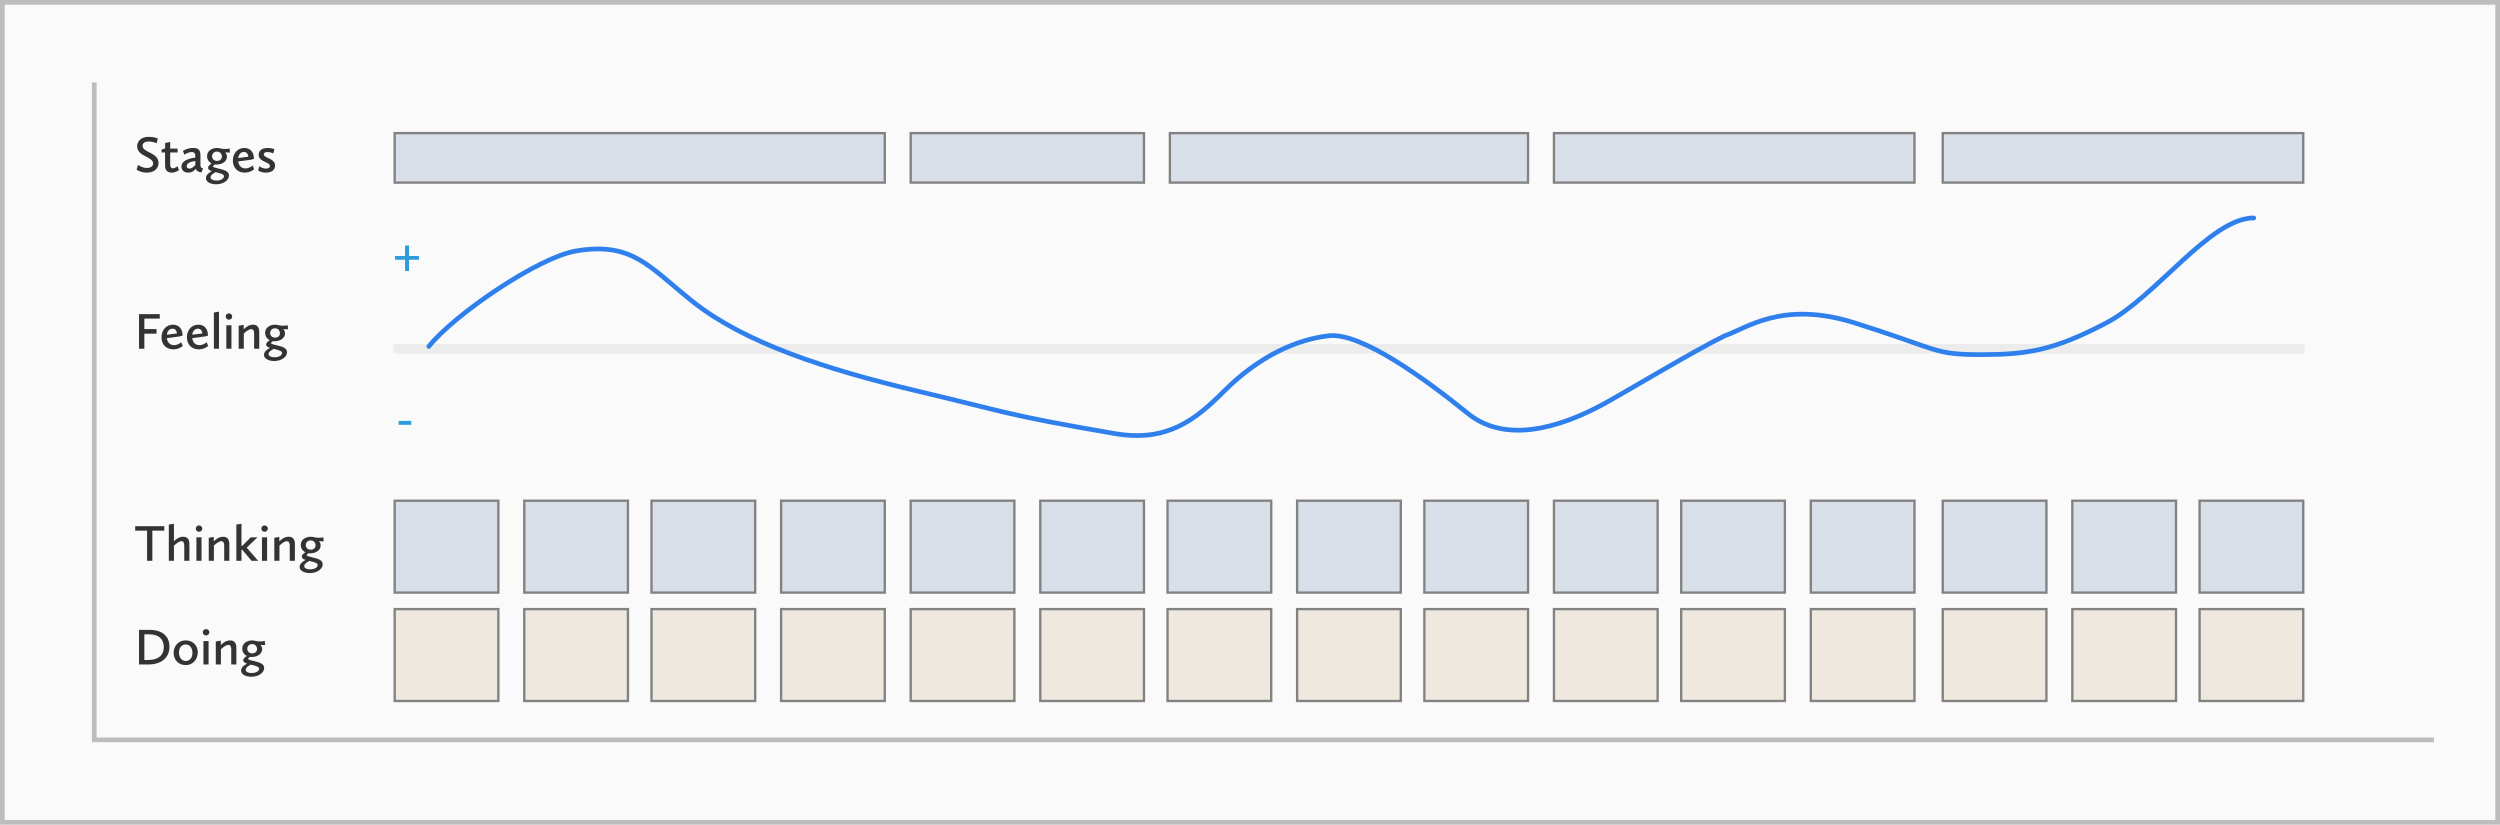
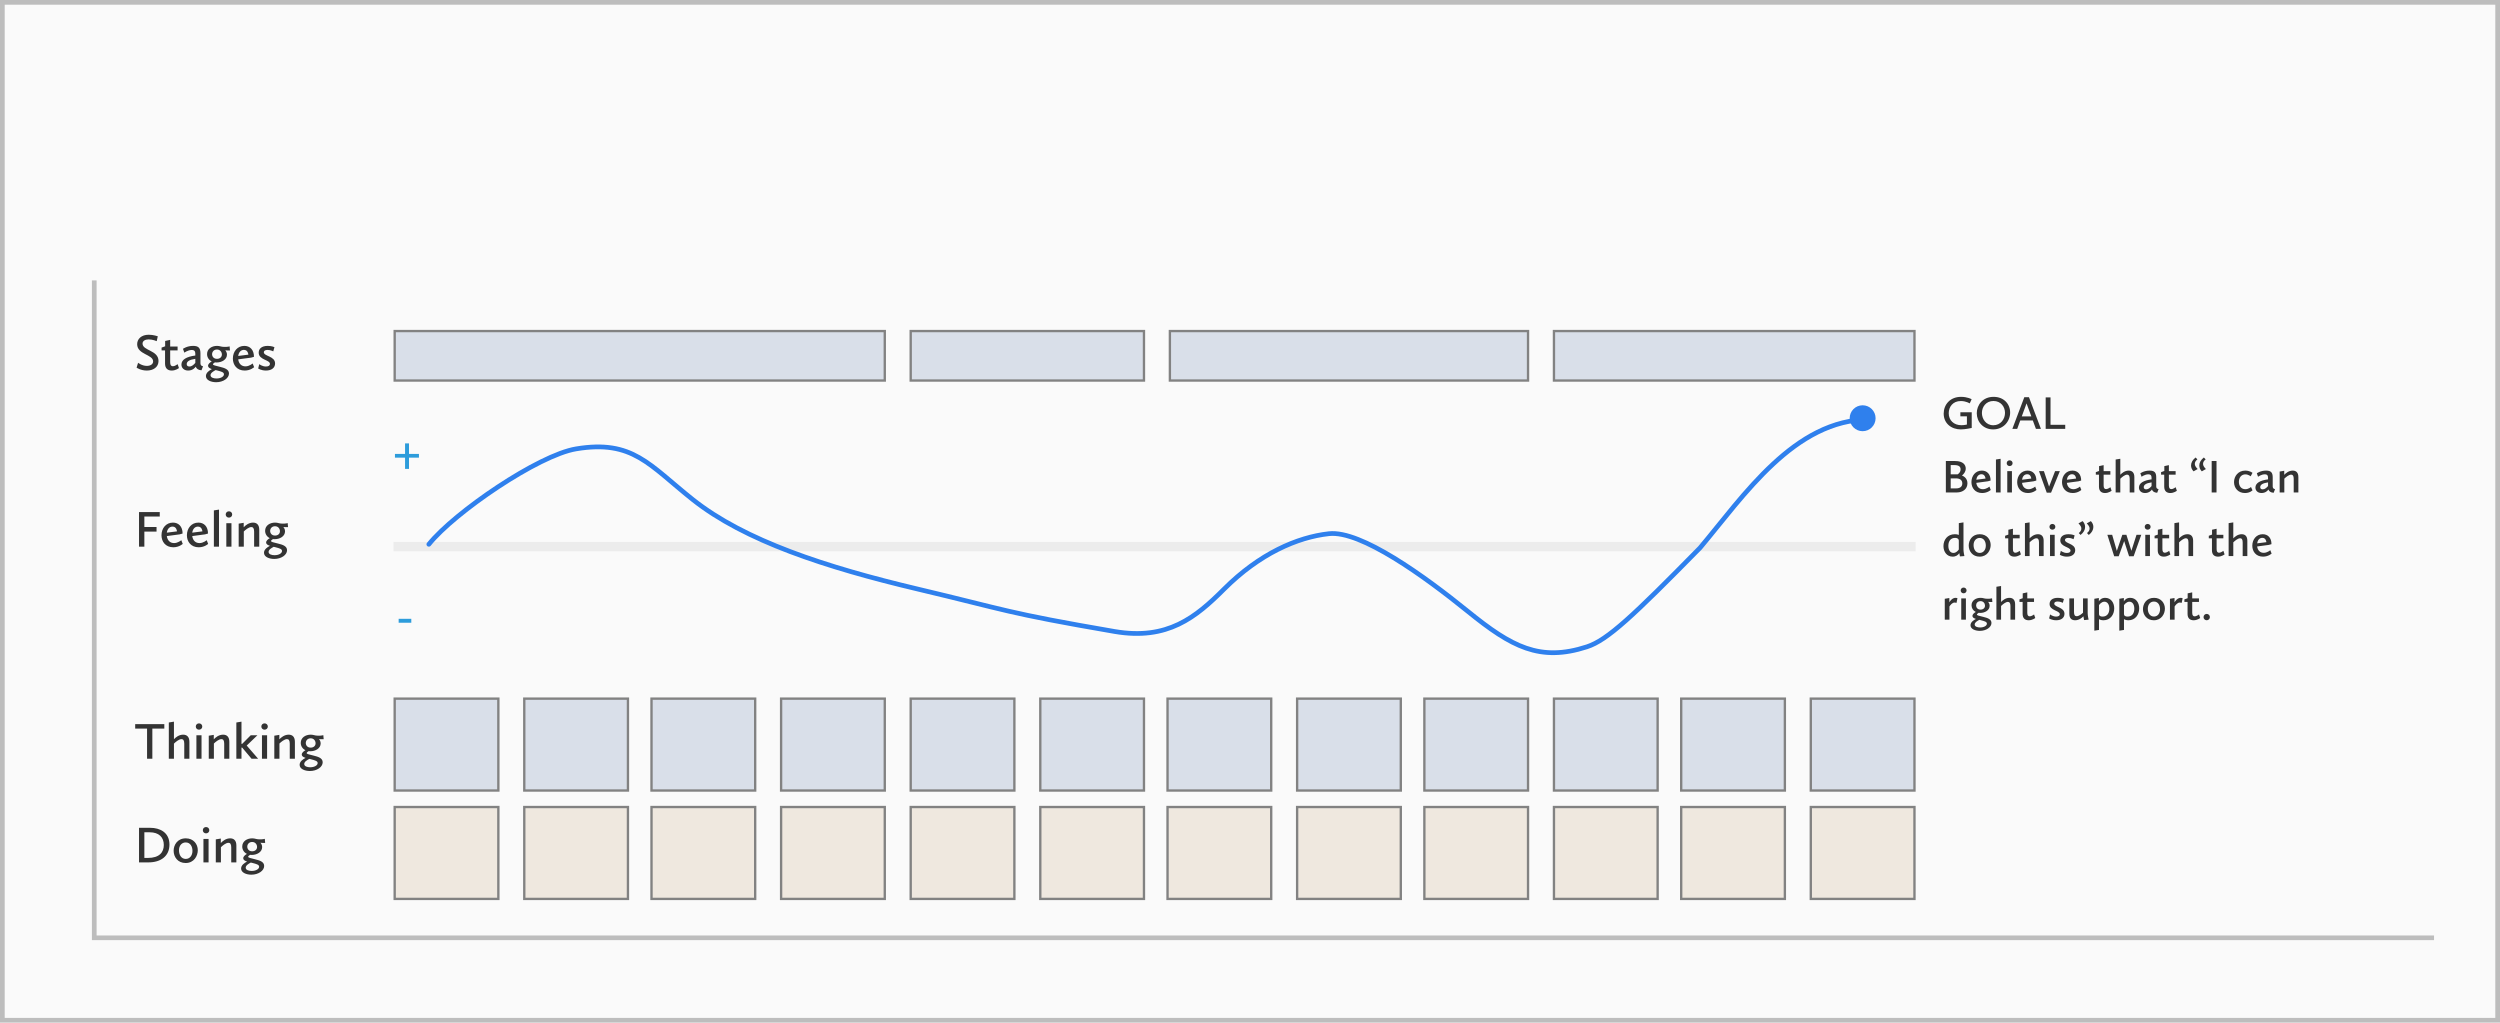
- <svg xmlns="http://www.w3.org/2000/svg" width="1061" height="350" viewBox="0 0 1061 350" fill="none">
-   <rect x="1" y="1" width="1059" height="348" fill="#FAFAFA" stroke="#BDBDBD" stroke-width="2" />
-   <path d="M167 148C483.715 148 661.285 148 978 148" stroke="#ECECEC" stroke-width="4" />
-   <path d="M40 35V314C427.791 314 645.209 314 1033 314" stroke="#BDBDBD" stroke-width="2" />
-   <path d="M62.412 238H64.656V225.218H69.738V223.326H57.374V225.218H62.412V238ZM71.645 238H73.823V231.598C74.484 230.938 75.913 229.684 77.013 229.684C77.761 229.684 78.201 230.212 78.201 231.62V238H80.379V230.828C80.379 228.694 79.302 227.792 77.718 227.792C75.891 227.792 74.484 229.024 73.823 229.728V222.27L71.645 222.622V238ZM84.454 225.68C85.246 225.68 85.841 225.108 85.841 224.338C85.841 223.568 85.246 222.996 84.454 222.996C83.684 222.996 83.091 223.568 83.091 224.338C83.091 225.108 83.684 225.68 84.454 225.68ZM83.355 238H85.532V228.056H83.355V238ZM88.596 238H90.774V231.554C91.456 230.894 92.864 229.684 93.964 229.684C94.712 229.684 95.152 230.212 95.152 231.62V238H97.33V230.828C97.33 228.694 96.252 227.792 94.69 227.792C92.864 227.792 91.434 229.002 90.73 229.772V227.88L88.596 228.232V238ZM100.306 238H102.484V233.292H102.792L106.752 238H109.546L104.706 232.412L109.238 228.056H106.4L102.792 231.686H102.484V222.27L100.306 222.622V238ZM112.277 225.68C113.069 225.68 113.663 225.108 113.663 224.338C113.663 223.568 113.069 222.996 112.277 222.996C111.507 222.996 110.913 223.568 110.913 224.338C110.913 225.108 111.507 225.68 112.277 225.68ZM111.177 238H113.355V228.056H111.177V238ZM116.418 238H118.596V231.554C119.278 230.894 120.686 229.684 121.786 229.684C122.534 229.684 122.974 230.212 122.974 231.62V238H125.152V230.828C125.152 228.694 124.074 227.792 122.512 227.792C120.686 227.792 119.256 229.002 118.552 229.772V227.88L116.418 228.232V238ZM128.062 236.24C128.062 236.922 128.7 237.318 129.69 237.648C128.634 238.198 127.16 239.144 127.16 240.596C127.16 242.334 129.316 243.214 131.516 243.214C134.508 243.214 136.95 241.52 136.95 239.518C136.95 237.692 134.948 237.142 133.188 236.702C131.12 236.196 130.152 235.998 130.152 235.602C130.152 235.36 130.504 235.096 130.966 234.788C131.186 234.832 131.428 234.832 131.692 234.832C133.826 234.832 136.092 233.666 136.092 231.488C136.092 230.608 135.674 230.014 135.366 229.662C135.63 229.706 135.938 229.728 136.18 229.728H137.368L137.214 227.99C137.214 227.99 136.554 228.21 135.894 228.21H134.75C133.65 228.21 133.078 227.792 131.868 227.792C129.646 227.792 127.644 229.046 127.644 231.268C127.644 232.61 128.37 233.776 129.624 234.392C128.81 234.854 128.062 235.514 128.062 236.24ZM131.934 238.22C133.782 238.704 134.816 238.99 134.816 239.848C134.816 240.838 133.408 241.63 131.648 241.63C130.394 241.63 129.118 241.234 129.118 240.244C129.118 239.254 130.328 238.594 131.274 238.066C131.494 238.11 131.714 238.154 131.934 238.22ZM131.846 233.292C130.438 233.292 129.778 232.28 129.778 231.334C129.778 230.3 130.526 229.332 131.846 229.332C133.254 229.332 133.936 230.476 133.936 231.444C133.936 232.566 133.056 233.292 131.846 233.292Z" fill="#333333" />
-   <path d="M59.002 148H61.268V141.62H66.438V139.662H61.268V135.218H67.802V133.326H59.002V148ZM68.536 143.182C68.536 145.844 70.23 148.264 73.552 148.264C76.038 148.264 77.556 146.834 77.556 146.834L76.94 145.25C76.94 145.25 75.554 146.482 73.882 146.482C72.144 146.482 71.044 145.316 70.802 143.512L76.236 142.786L77.49 142.434C77.49 139.42 75.774 137.792 73.398 137.792C70.494 137.792 68.536 140.146 68.536 143.182ZM73.244 139.486C74.982 139.486 75.114 141.51 75.114 141.51L70.802 142.06C71 140.608 71.836 139.486 73.244 139.486ZM79.321 143.182C79.321 145.844 81.015 148.264 84.337 148.264C86.823 148.264 88.341 146.834 88.341 146.834L87.725 145.25C87.725 145.25 86.339 146.482 84.667 146.482C82.929 146.482 81.829 145.316 81.587 143.512L87.021 142.786L88.275 142.434C88.275 139.42 86.559 137.792 84.183 137.792C81.279 137.792 79.321 140.146 79.321 143.182ZM84.029 139.486C85.767 139.486 85.899 141.51 85.899 141.51L81.587 142.06C81.785 140.608 82.621 139.486 84.029 139.486ZM90.767 148H92.945V132.27L90.767 132.622V148ZM97.152 135.68C97.944 135.68 98.538 135.108 98.538 134.338C98.538 133.568 97.944 132.996 97.152 132.996C96.382 132.996 95.788 133.568 95.788 134.338C95.788 135.108 96.382 135.68 97.152 135.68ZM96.052 148H98.23V138.056H96.052V148ZM101.293 148H103.471V141.554C104.153 140.894 105.561 139.684 106.661 139.684C107.409 139.684 107.849 140.212 107.849 141.62V148H110.027V140.828C110.027 138.694 108.949 137.792 107.387 137.792C105.561 137.792 104.131 139.002 103.427 139.772V137.88L101.293 138.232V148ZM112.937 146.24C112.937 146.922 113.575 147.318 114.565 147.648C113.509 148.198 112.035 149.144 112.035 150.596C112.035 152.334 114.191 153.214 116.391 153.214C119.383 153.214 121.825 151.52 121.825 149.518C121.825 147.692 119.823 147.142 118.063 146.702C115.995 146.196 115.027 145.998 115.027 145.602C115.027 145.36 115.379 145.096 115.841 144.788C116.061 144.832 116.303 144.832 116.567 144.832C118.701 144.832 120.967 143.666 120.967 141.488C120.967 140.608 120.549 140.014 120.241 139.662C120.505 139.706 120.813 139.728 121.055 139.728H122.243L122.089 137.99C122.089 137.99 121.429 138.21 120.769 138.21H119.625C118.525 138.21 117.953 137.792 116.743 137.792C114.521 137.792 112.519 139.046 112.519 141.268C112.519 142.61 113.245 143.776 114.499 144.392C113.685 144.854 112.937 145.514 112.937 146.24ZM116.809 148.22C118.657 148.704 119.691 148.99 119.691 149.848C119.691 150.838 118.283 151.63 116.523 151.63C115.269 151.63 113.993 151.234 113.993 150.244C113.993 149.254 115.203 148.594 116.149 148.066C116.369 148.11 116.589 148.154 116.809 148.22ZM116.721 143.292C115.313 143.292 114.653 142.28 114.653 141.334C114.653 140.3 115.401 139.332 116.721 139.332C118.129 139.332 118.811 140.476 118.811 141.444C118.811 142.566 117.931 143.292 116.721 143.292Z" fill="#333333" />
-   <path d="M167.616 110.226H171.906V115H173.578V110.226H177.802V108.642H173.578V104.176H171.906V108.642H167.616V110.226Z" fill="#2D9CDB" />
-   <path d="M169.188 180.292H174.556V178.62H169.188V180.292Z" fill="#2D9CDB" />
-   <path d="M182 147C193 133.333 228.478 109.169 244.5 106.499C268.5 102.5 275.5 113.284 294 127.999C316 145.499 350.482 156.755 389.5 165.998C427.5 175 426.5 175.999 473 183.998C495.5 187.869 507.5 177.997 519.5 165.998C534.5 150.999 550.5 143.998 564 142.498C577.5 140.998 604.5 160.5 623 175.499C641.5 190.498 668.5 178.002 680.5 171.5C688.589 167.117 720.5 148 732 142.498C741 139.5 756.308 127.329 787 136.999C823.5 148.5 820.5 150.5 840.5 150.5C860.5 150.5 871.572 148.746 894 136.999C915 126 938 92.501 956.5 92.5" stroke="#2F80ED" stroke-width="2" stroke-linecap="round" />
-   <path d="M57.968 72.032C57.968 72.032 59.728 73.264 62.324 73.264C65.03 73.264 67.274 71.834 67.274 69.216C67.274 64.574 60.498 64.882 60.498 61.824C60.498 60.658 61.642 60.042 63.094 60.042C64.832 60.042 66.504 60.79 66.504 60.79L66.966 58.722C66.966 58.722 65.096 58.062 63.116 58.062C59.992 58.062 58.21 59.866 58.21 62.066C58.21 66.51 64.986 66.378 64.986 69.392C64.986 70.624 63.754 71.284 62.346 71.284C60.234 71.284 58.606 69.964 58.606 69.964L57.968 72.032ZM70.046 70.294C70.046 72.34 71.168 73.264 72.885 73.264C74.644 73.264 75.942 72.208 75.942 72.208L75.392 70.558C75.129 70.712 74.204 71.438 73.368 71.438C72.642 71.438 72.225 70.954 72.225 69.744V64.706H75.371V63.056H72.225V60.24L70.091 60.702V62.968L68.573 63.518V64.706H70.046V70.294ZM76.997 70.712C76.997 72.186 78.119 73.264 79.857 73.264C81.793 73.264 82.805 72.032 83.069 71.614C83.355 72.406 83.993 73.044 85.511 73.154L86.171 71.438C86.171 71.438 85.071 71.416 85.071 70.184V65.982C85.071 63.76 84.323 62.792 81.969 62.792C79.351 62.792 77.657 64.046 77.657 64.046L78.229 65.674C78.229 65.674 79.747 64.53 81.375 64.53C82.981 64.53 82.893 65.63 82.893 66.884C79.175 67.368 76.997 68.622 76.997 70.712ZM80.407 71.548C79.769 71.548 79.241 71.262 79.241 70.558C79.241 69.392 80.363 68.666 82.893 68.292V70.008C82.233 70.778 81.419 71.548 80.407 71.548ZM88.294 71.24C88.294 71.922 88.932 72.318 89.922 72.648C88.866 73.198 87.392 74.144 87.392 75.596C87.392 77.334 89.548 78.214 91.748 78.214C94.74 78.214 97.182 76.52 97.182 74.518C97.182 72.692 95.18 72.142 93.42 71.702C91.352 71.196 90.384 70.998 90.384 70.602C90.384 70.36 90.736 70.096 91.198 69.788C91.418 69.832 91.66 69.832 91.924 69.832C94.058 69.832 96.324 68.666 96.324 66.488C96.324 65.608 95.906 65.014 95.598 64.662C95.862 64.706 96.17 64.728 96.412 64.728H97.6L97.446 62.99C97.446 62.99 96.786 63.21 96.126 63.21H94.982C93.882 63.21 93.31 62.792 92.1 62.792C89.878 62.792 87.876 64.046 87.876 66.268C87.876 67.61 88.602 68.776 89.856 69.392C89.042 69.854 88.294 70.514 88.294 71.24ZM92.166 73.22C94.014 73.704 95.048 73.99 95.048 74.848C95.048 75.838 93.64 76.63 91.88 76.63C90.626 76.63 89.35 76.234 89.35 75.244C89.35 74.254 90.56 73.594 91.506 73.066C91.726 73.11 91.946 73.154 92.166 73.22ZM92.078 68.292C90.67 68.292 90.01 67.28 90.01 66.334C90.01 65.3 90.758 64.332 92.078 64.332C93.486 64.332 94.168 65.476 94.168 66.444C94.168 67.566 93.288 68.292 92.078 68.292ZM98.829 68.182C98.829 70.844 100.523 73.264 103.845 73.264C106.331 73.264 107.849 71.834 107.849 71.834L107.233 70.25C107.233 70.25 105.847 71.482 104.175 71.482C102.437 71.482 101.337 70.316 101.095 68.512L106.529 67.786L107.783 67.434C107.783 64.42 106.067 62.792 103.691 62.792C100.787 62.792 98.829 65.146 98.829 68.182ZM103.537 64.486C105.275 64.486 105.407 66.51 105.407 66.51L101.095 67.06C101.293 65.608 102.129 64.486 103.537 64.486ZM109.57 72.384C109.57 72.384 110.802 73.264 112.87 73.264C115.312 73.264 116.742 72.054 116.742 70.25C116.742 67.082 111.968 67.236 111.968 65.498C111.968 64.926 112.452 64.508 113.552 64.508C114.828 64.508 115.972 65.124 115.972 65.124L116.478 63.342C116.478 63.342 115.378 62.792 113.64 62.792C110.89 62.792 109.79 64.134 109.79 65.674C109.79 68.798 114.564 68.666 114.564 70.448C114.564 71.086 114.014 71.548 112.848 71.548C111.242 71.548 110.032 70.536 110.032 70.536L109.57 72.384Z" fill="#333333" />
-   <path d="M59.002 282H62.962C68.242 282 71.916 279.36 71.916 274.432C71.916 269.218 67.78 267.326 63.798 267.326H59.002V282ZM61.268 280.108V269.218H63.49C67.472 269.218 69.518 271.352 69.518 274.608C69.518 277.666 67.692 280.108 62.742 280.108H61.268ZM73.692 277.072C73.692 279.712 75.474 282.264 78.774 282.264C82.36 282.264 83.944 279.25 83.944 276.83C83.944 274.278 82.162 271.792 78.862 271.792C75.298 271.792 73.692 274.586 73.692 277.072ZM75.958 276.874C75.958 274.894 77.124 273.53 78.818 273.53C80.842 273.53 81.678 275.356 81.678 277.116C81.678 279.118 80.512 280.526 78.84 280.526C76.86 280.526 75.958 278.722 75.958 276.874ZM87.441 269.68C88.233 269.68 88.827 269.108 88.827 268.338C88.827 267.568 88.233 266.996 87.441 266.996C86.671 266.996 86.077 267.568 86.077 268.338C86.077 269.108 86.671 269.68 87.441 269.68ZM86.341 282H88.519V272.056H86.341V282ZM91.582 282H93.76V275.554C94.442 274.894 95.85 273.684 96.95 273.684C97.698 273.684 98.138 274.212 98.138 275.62V282H100.316V274.828C100.316 272.694 99.238 271.792 97.676 271.792C95.85 271.792 94.42 273.002 93.716 273.772V271.88L91.582 272.232V282ZM103.226 280.24C103.226 280.922 103.864 281.318 104.854 281.648C103.798 282.198 102.324 283.144 102.324 284.596C102.324 286.334 104.48 287.214 106.68 287.214C109.672 287.214 112.114 285.52 112.114 283.518C112.114 281.692 110.112 281.142 108.352 280.702C106.284 280.196 105.316 279.998 105.316 279.602C105.316 279.36 105.668 279.096 106.13 278.788C106.35 278.832 106.592 278.832 106.856 278.832C108.99 278.832 111.256 277.666 111.256 275.488C111.256 274.608 110.838 274.014 110.53 273.662C110.794 273.706 111.102 273.728 111.344 273.728H112.532L112.378 271.99C112.378 271.99 111.718 272.21 111.058 272.21H109.914C108.814 272.21 108.242 271.792 107.032 271.792C104.81 271.792 102.808 273.046 102.808 275.268C102.808 276.61 103.534 277.776 104.788 278.392C103.974 278.854 103.226 279.514 103.226 280.24ZM107.098 282.22C108.946 282.704 109.98 282.99 109.98 283.848C109.98 284.838 108.572 285.63 106.812 285.63C105.558 285.63 104.282 285.234 104.282 284.244C104.282 283.254 105.492 282.594 106.438 282.066C106.658 282.11 106.878 282.154 107.098 282.22ZM107.01 277.292C105.602 277.292 104.942 276.28 104.942 275.334C104.942 274.3 105.69 273.332 107.01 273.332C108.418 273.332 109.1 274.476 109.1 275.444C109.1 276.566 108.22 277.292 107.01 277.292Z" fill="#333333" />
-   <rect x="167.5" y="258.5" width="44" height="39" fill="#EFE8DF" stroke="#828282" />
-   <rect x="604.5" y="258.5" width="44" height="39" fill="#EFE8DF" stroke="#828282" />
-   <rect x="386.5" y="258.5" width="44" height="39" fill="#EFE8DF" stroke="#828282" />
-   <rect x="824.5" y="258.5" width="44" height="39" fill="#EFE8DF" stroke="#828282" />
-   <rect x="222.5" y="258.5" width="44" height="39" fill="#EFE8DF" stroke="#828282" />
-   <rect x="659.5" y="258.5" width="44" height="39" fill="#EFE8DF" stroke="#828282" />
-   <rect x="441.5" y="258.5" width="44" height="39" fill="#EFE8DF" stroke="#828282" />
-   <rect x="879.5" y="258.5" width="44" height="39" fill="#EFE8DF" stroke="#828282" />
-   <rect x="331.5" y="258.5" width="44" height="39" fill="#EFE8DF" stroke="#828282" />
-   <rect x="768.5" y="258.5" width="44" height="39" fill="#EFE8DF" stroke="#828282" />
-   <rect x="550.5" y="258.5" width="44" height="39" fill="#EFE8DF" stroke="#828282" />
-   <rect x="276.5" y="258.5" width="44" height="39" fill="#EFE8DF" stroke="#828282" />
-   <rect x="713.5" y="258.5" width="44" height="39" fill="#EFE8DF" stroke="#828282" />
-   <rect x="495.5" y="258.5" width="44" height="39" fill="#EFE8DF" stroke="#828282" />
-   <rect x="933.5" y="258.5" width="44" height="39" fill="#EFE8DF" stroke="#828282" />
-   <rect x="167.5" y="212.5" width="44" height="39" fill="#D9DFE9" stroke="#828282" />
-   <rect x="604.5" y="212.5" width="44" height="39" fill="#D9DFE9" stroke="#828282" />
-   <rect x="386.5" y="212.5" width="44" height="39" fill="#D9DFE9" stroke="#828282" />
-   <rect x="824.5" y="212.5" width="44" height="39" fill="#D9DFE9" stroke="#828282" />
-   <rect x="222.5" y="212.5" width="44" height="39" fill="#D9DFE9" stroke="#828282" />
-   <rect x="659.5" y="212.5" width="44" height="39" fill="#D9DFE9" stroke="#828282" />
-   <rect x="441.5" y="212.5" width="44" height="39" fill="#D9DFE9" stroke="#828282" />
-   <rect x="879.5" y="212.5" width="44" height="39" fill="#D9DFE9" stroke="#828282" />
-   <rect x="331.5" y="212.5" width="44" height="39" fill="#D9DFE9" stroke="#828282" />
-   <rect x="768.5" y="212.5" width="44" height="39" fill="#D9DFE9" stroke="#828282" />
-   <rect x="550.5" y="212.5" width="44" height="39" fill="#D9DFE9" stroke="#828282" />
-   <rect x="276.5" y="212.5" width="44" height="39" fill="#D9DFE9" stroke="#828282" />
-   <rect x="713.5" y="212.5" width="44" height="39" fill="#D9DFE9" stroke="#828282" />
-   <rect x="495.5" y="212.5" width="44" height="39" fill="#D9DFE9" stroke="#828282" />
-   <rect x="933.5" y="212.5" width="44" height="39" fill="#D9DFE9" stroke="#828282" />
-   <rect x="167.5" y="56.5" width="208" height="21" fill="#D9DFE9" stroke="#828282" />
-   <rect x="386.5" y="56.5" width="99" height="21" fill="#D9DFE9" stroke="#828282" />
-   <rect x="496.5" y="56.5" width="152" height="21" fill="#D9DFE9" stroke="#828282" />
-   <rect x="659.5" y="56.5" width="153" height="21" fill="#D9DFE9" stroke="#828282" />
-   <rect x="824.5" y="56.5" width="153" height="21" fill="#D9DFE9" stroke="#828282" />
+ <svg xmlns="http://www.w3.org/2000/svg" width="1061" height="434" viewBox="0 0 1061 434" fill="none">
+   <rect x="1" y="1" width="1059" height="432" fill="#FAFAFA" stroke="#BDBDBD" stroke-width="2" />
+   <path d="M167 232C419.279 232 560.721 232 813 232" stroke="#ECECEC" stroke-width="4" />
+   <path d="M40 119V398C427.791 398 645.209 398 1033 398" stroke="#BDBDBD" stroke-width="2" />
+   <path d="M62.412 322H64.656V309.218H69.738V307.326H57.374V309.218H62.412V322ZM71.645 322H73.823V315.598C74.484 314.938 75.913 313.684 77.013 313.684C77.761 313.684 78.201 314.212 78.201 315.62V322H80.379V314.828C80.379 312.694 79.302 311.792 77.718 311.792C75.891 311.792 74.484 313.024 73.823 313.728V306.27L71.645 306.622V322ZM84.454 309.68C85.246 309.68 85.841 309.108 85.841 308.338C85.841 307.568 85.246 306.996 84.454 306.996C83.684 306.996 83.091 307.568 83.091 308.338C83.091 309.108 83.684 309.68 84.454 309.68ZM83.355 322H85.532V312.056H83.355V322ZM88.596 322H90.774V315.554C91.456 314.894 92.864 313.684 93.964 313.684C94.712 313.684 95.152 314.212 95.152 315.62V322H97.33V314.828C97.33 312.694 96.252 311.792 94.69 311.792C92.864 311.792 91.434 313.002 90.73 313.772V311.88L88.596 312.232V322ZM100.306 322H102.484V317.292H102.792L106.752 322H109.546L104.706 316.412L109.238 312.056H106.4L102.792 315.686H102.484V306.27L100.306 306.622V322ZM112.277 309.68C113.069 309.68 113.663 309.108 113.663 308.338C113.663 307.568 113.069 306.996 112.277 306.996C111.507 306.996 110.913 307.568 110.913 308.338C110.913 309.108 111.507 309.68 112.277 309.68ZM111.177 322H113.355V312.056H111.177V322ZM116.418 322H118.596V315.554C119.278 314.894 120.686 313.684 121.786 313.684C122.534 313.684 122.974 314.212 122.974 315.62V322H125.152V314.828C125.152 312.694 124.074 311.792 122.512 311.792C120.686 311.792 119.256 313.002 118.552 313.772V311.88L116.418 312.232V322ZM128.062 320.24C128.062 320.922 128.7 321.318 129.69 321.648C128.634 322.198 127.16 323.144 127.16 324.596C127.16 326.334 129.316 327.214 131.516 327.214C134.508 327.214 136.95 325.52 136.95 323.518C136.95 321.692 134.948 321.142 133.188 320.702C131.12 320.196 130.152 319.998 130.152 319.602C130.152 319.36 130.504 319.096 130.966 318.788C131.186 318.832 131.428 318.832 131.692 318.832C133.826 318.832 136.092 317.666 136.092 315.488C136.092 314.608 135.674 314.014 135.366 313.662C135.63 313.706 135.938 313.728 136.18 313.728H137.368L137.214 311.99C137.214 311.99 136.554 312.21 135.894 312.21H134.75C133.65 312.21 133.078 311.792 131.868 311.792C129.646 311.792 127.644 313.046 127.644 315.268C127.644 316.61 128.37 317.776 129.624 318.392C128.81 318.854 128.062 319.514 128.062 320.24ZM131.934 322.22C133.782 322.704 134.816 322.99 134.816 323.848C134.816 324.838 133.408 325.63 131.648 325.63C130.394 325.63 129.118 325.234 129.118 324.244C129.118 323.254 130.328 322.594 131.274 322.066C131.494 322.11 131.714 322.154 131.934 322.22ZM131.846 317.292C130.438 317.292 129.778 316.28 129.778 315.334C129.778 314.3 130.526 313.332 131.846 313.332C133.254 313.332 133.936 314.476 133.936 315.444C133.936 316.566 133.056 317.292 131.846 317.292Z" fill="#333333" />
+   <path d="M59.002 232H61.268V225.62H66.438V223.662H61.268V219.218H67.802V217.326H59.002V232ZM68.536 227.182C68.536 229.844 70.23 232.264 73.552 232.264C76.038 232.264 77.556 230.834 77.556 230.834L76.94 229.25C76.94 229.25 75.554 230.482 73.882 230.482C72.144 230.482 71.044 229.316 70.802 227.512L76.236 226.786L77.49 226.434C77.49 223.42 75.774 221.792 73.398 221.792C70.494 221.792 68.536 224.146 68.536 227.182ZM73.244 223.486C74.982 223.486 75.114 225.51 75.114 225.51L70.802 226.06C71 224.608 71.836 223.486 73.244 223.486ZM79.321 227.182C79.321 229.844 81.015 232.264 84.337 232.264C86.823 232.264 88.341 230.834 88.341 230.834L87.725 229.25C87.725 229.25 86.339 230.482 84.667 230.482C82.929 230.482 81.829 229.316 81.587 227.512L87.021 226.786L88.275 226.434C88.275 223.42 86.559 221.792 84.183 221.792C81.279 221.792 79.321 224.146 79.321 227.182ZM84.029 223.486C85.767 223.486 85.899 225.51 85.899 225.51L81.587 226.06C81.785 224.608 82.621 223.486 84.029 223.486ZM90.767 232H92.945V216.27L90.767 216.622V232ZM97.152 219.68C97.944 219.68 98.538 219.108 98.538 218.338C98.538 217.568 97.944 216.996 97.152 216.996C96.382 216.996 95.788 217.568 95.788 218.338C95.788 219.108 96.382 219.68 97.152 219.68ZM96.052 232H98.23V222.056H96.052V232ZM101.293 232H103.471V225.554C104.153 224.894 105.561 223.684 106.661 223.684C107.409 223.684 107.849 224.212 107.849 225.62V232H110.027V224.828C110.027 222.694 108.949 221.792 107.387 221.792C105.561 221.792 104.131 223.002 103.427 223.772V221.88L101.293 222.232V232ZM112.937 230.24C112.937 230.922 113.575 231.318 114.565 231.648C113.509 232.198 112.035 233.144 112.035 234.596C112.035 236.334 114.191 237.214 116.391 237.214C119.383 237.214 121.825 235.52 121.825 233.518C121.825 231.692 119.823 231.142 118.063 230.702C115.995 230.196 115.027 229.998 115.027 229.602C115.027 229.36 115.379 229.096 115.841 228.788C116.061 228.832 116.303 228.832 116.567 228.832C118.701 228.832 120.967 227.666 120.967 225.488C120.967 224.608 120.549 224.014 120.241 223.662C120.505 223.706 120.813 223.728 121.055 223.728H122.243L122.089 221.99C122.089 221.99 121.429 222.21 120.769 222.21H119.625C118.525 222.21 117.953 221.792 116.743 221.792C114.521 221.792 112.519 223.046 112.519 225.268C112.519 226.61 113.245 227.776 114.499 228.392C113.685 228.854 112.937 229.514 112.937 230.24ZM116.809 232.22C118.657 232.704 119.691 232.99 119.691 233.848C119.691 234.838 118.283 235.63 116.523 235.63C115.269 235.63 113.993 235.234 113.993 234.244C113.993 233.254 115.203 232.594 116.149 232.066C116.369 232.11 116.589 232.154 116.809 232.22ZM116.721 227.292C115.313 227.292 114.653 226.28 114.653 225.334C114.653 224.3 115.401 223.332 116.721 223.332C118.129 223.332 118.811 224.476 118.811 225.444C118.811 226.566 117.931 227.292 116.721 227.292Z" fill="#333333" />
+   <path d="M167.616 194.226H171.906V199H173.578V194.226H177.802V192.642H173.578V188.176H171.906V192.642H167.616V194.226Z" fill="#2D9CDB" />
+   <path d="M169.188 264.292H174.556V262.62H169.188V264.292Z" fill="#2D9CDB" />
+   <path d="M182 231.001C193 217.335 228.478 193.171 244.5 190.501C268.5 186.501 275.5 197.285 294 212.001C316 229.5 350.482 240.757 389.5 250C427.5 259.001 426.5 260.001 473 268C495.5 271.87 507.5 261.999 519.5 250C534.5 235.001 550.5 228 564 226.5C577.5 225 604.5 244.502 623 259.501C641.5 274.5 653.5 281 673.5 274.5C682.25 271.656 693 261.502 721.5 232.5C740 210.5 761.5 177.999 793.5 178" stroke="#2F80ED" stroke-width="2" stroke-linecap="round" />
+   <circle cx="790.5" cy="177.5" r="5.5" fill="#2F80ED" />
+   <path d="M57.968 156.032C57.968 156.032 59.728 157.264 62.324 157.264C65.03 157.264 67.274 155.834 67.274 153.216C67.274 148.574 60.498 148.882 60.498 145.824C60.498 144.658 61.642 144.042 63.094 144.042C64.832 144.042 66.504 144.79 66.504 144.79L66.966 142.722C66.966 142.722 65.096 142.062 63.116 142.062C59.992 142.062 58.21 143.866 58.21 146.066C58.21 150.51 64.986 150.378 64.986 153.392C64.986 154.624 63.754 155.284 62.346 155.284C60.234 155.284 58.606 153.964 58.606 153.964L57.968 156.032ZM70.046 154.294C70.046 156.34 71.168 157.264 72.885 157.264C74.644 157.264 75.942 156.208 75.942 156.208L75.392 154.558C75.129 154.712 74.204 155.438 73.368 155.438C72.642 155.438 72.225 154.954 72.225 153.744V148.706H75.371V147.056H72.225V144.24L70.091 144.702V146.968L68.573 147.518V148.706H70.046V154.294ZM76.997 154.712C76.997 156.186 78.119 157.264 79.857 157.264C81.793 157.264 82.805 156.032 83.069 155.614C83.355 156.406 83.993 157.044 85.511 157.154L86.171 155.438C86.171 155.438 85.071 155.416 85.071 154.184V149.982C85.071 147.76 84.323 146.792 81.969 146.792C79.351 146.792 77.657 148.046 77.657 148.046L78.229 149.674C78.229 149.674 79.747 148.53 81.375 148.53C82.981 148.53 82.893 149.63 82.893 150.884C79.175 151.368 76.997 152.622 76.997 154.712ZM80.407 155.548C79.769 155.548 79.241 155.262 79.241 154.558C79.241 153.392 80.363 152.666 82.893 152.292V154.008C82.233 154.778 81.419 155.548 80.407 155.548ZM88.294 155.24C88.294 155.922 88.932 156.318 89.922 156.648C88.866 157.198 87.392 158.144 87.392 159.596C87.392 161.334 89.548 162.214 91.748 162.214C94.74 162.214 97.182 160.52 97.182 158.518C97.182 156.692 95.18 156.142 93.42 155.702C91.352 155.196 90.384 154.998 90.384 154.602C90.384 154.36 90.736 154.096 91.198 153.788C91.418 153.832 91.66 153.832 91.924 153.832C94.058 153.832 96.324 152.666 96.324 150.488C96.324 149.608 95.906 149.014 95.598 148.662C95.862 148.706 96.17 148.728 96.412 148.728H97.6L97.446 146.99C97.446 146.99 96.786 147.21 96.126 147.21H94.982C93.882 147.21 93.31 146.792 92.1 146.792C89.878 146.792 87.876 148.046 87.876 150.268C87.876 151.61 88.602 152.776 89.856 153.392C89.042 153.854 88.294 154.514 88.294 155.24ZM92.166 157.22C94.014 157.704 95.048 157.99 95.048 158.848C95.048 159.838 93.64 160.63 91.88 160.63C90.626 160.63 89.35 160.234 89.35 159.244C89.35 158.254 90.56 157.594 91.506 157.066C91.726 157.11 91.946 157.154 92.166 157.22ZM92.078 152.292C90.67 152.292 90.01 151.28 90.01 150.334C90.01 149.3 90.758 148.332 92.078 148.332C93.486 148.332 94.168 149.476 94.168 150.444C94.168 151.566 93.288 152.292 92.078 152.292ZM98.829 152.182C98.829 154.844 100.523 157.264 103.845 157.264C106.331 157.264 107.849 155.834 107.849 155.834L107.233 154.25C107.233 154.25 105.847 155.482 104.175 155.482C102.437 155.482 101.337 154.316 101.095 152.512L106.529 151.786L107.783 151.434C107.783 148.42 106.067 146.792 103.691 146.792C100.787 146.792 98.829 149.146 98.829 152.182ZM103.537 148.486C105.275 148.486 105.407 150.51 105.407 150.51L101.095 151.06C101.293 149.608 102.129 148.486 103.537 148.486ZM109.57 156.384C109.57 156.384 110.802 157.264 112.87 157.264C115.312 157.264 116.742 156.054 116.742 154.25C116.742 151.082 111.968 151.236 111.968 149.498C111.968 148.926 112.452 148.508 113.552 148.508C114.828 148.508 115.972 149.124 115.972 149.124L116.478 147.342C116.478 147.342 115.378 146.792 113.64 146.792C110.89 146.792 109.79 148.134 109.79 149.674C109.79 152.798 114.564 152.666 114.564 154.448C114.564 155.086 114.014 155.548 112.848 155.548C111.242 155.548 110.032 154.536 110.032 154.536L109.57 156.384Z" fill="#333333" />
+   <path d="M59.002 366H62.962C68.242 366 71.916 363.36 71.916 358.432C71.916 353.218 67.78 351.326 63.798 351.326H59.002V366ZM61.268 364.108V353.218H63.49C67.472 353.218 69.518 355.352 69.518 358.608C69.518 361.666 67.692 364.108 62.742 364.108H61.268ZM73.692 361.072C73.692 363.712 75.474 366.264 78.774 366.264C82.36 366.264 83.944 363.25 83.944 360.83C83.944 358.278 82.162 355.792 78.862 355.792C75.298 355.792 73.692 358.586 73.692 361.072ZM75.958 360.874C75.958 358.894 77.124 357.53 78.818 357.53C80.842 357.53 81.678 359.356 81.678 361.116C81.678 363.118 80.512 364.526 78.84 364.526C76.86 364.526 75.958 362.722 75.958 360.874ZM87.441 353.68C88.233 353.68 88.827 353.108 88.827 352.338C88.827 351.568 88.233 350.996 87.441 350.996C86.671 350.996 86.077 351.568 86.077 352.338C86.077 353.108 86.671 353.68 87.441 353.68ZM86.341 366H88.519V356.056H86.341V366ZM91.582 366H93.76V359.554C94.442 358.894 95.85 357.684 96.95 357.684C97.698 357.684 98.138 358.212 98.138 359.62V366H100.316V358.828C100.316 356.694 99.238 355.792 97.676 355.792C95.85 355.792 94.42 357.002 93.716 357.772V355.88L91.582 356.232V366ZM103.226 364.24C103.226 364.922 103.864 365.318 104.854 365.648C103.798 366.198 102.324 367.144 102.324 368.596C102.324 370.334 104.48 371.214 106.68 371.214C109.672 371.214 112.114 369.52 112.114 367.518C112.114 365.692 110.112 365.142 108.352 364.702C106.284 364.196 105.316 363.998 105.316 363.602C105.316 363.36 105.668 363.096 106.13 362.788C106.35 362.832 106.592 362.832 106.856 362.832C108.99 362.832 111.256 361.666 111.256 359.488C111.256 358.608 110.838 358.014 110.53 357.662C110.794 357.706 111.102 357.728 111.344 357.728H112.532L112.378 355.99C112.378 355.99 111.718 356.21 111.058 356.21H109.914C108.814 356.21 108.242 355.792 107.032 355.792C104.81 355.792 102.808 357.046 102.808 359.268C102.808 360.61 103.534 361.776 104.788 362.392C103.974 362.854 103.226 363.514 103.226 364.24ZM107.098 366.22C108.946 366.704 109.98 366.99 109.98 367.848C109.98 368.838 108.572 369.63 106.812 369.63C105.558 369.63 104.282 369.234 104.282 368.244C104.282 367.254 105.492 366.594 106.438 366.066C106.658 366.11 106.878 366.154 107.098 366.22ZM107.01 361.292C105.602 361.292 104.942 360.28 104.942 359.334C104.942 358.3 105.69 357.332 107.01 357.332C108.418 357.332 109.1 358.476 109.1 359.444C109.1 360.566 108.22 361.292 107.01 361.292Z" fill="#333333" />
+   <rect x="167.5" y="342.5" width="44" height="39" fill="#EFE8DF" stroke="#828282" />
+   <rect x="604.5" y="342.5" width="44" height="39" fill="#EFE8DF" stroke="#828282" />
+   <rect x="386.5" y="342.5" width="44" height="39" fill="#EFE8DF" stroke="#828282" />
+   <rect x="222.5" y="342.5" width="44" height="39" fill="#EFE8DF" stroke="#828282" />
+   <rect x="659.5" y="342.5" width="44" height="39" fill="#EFE8DF" stroke="#828282" />
+   <rect x="441.5" y="342.5" width="44" height="39" fill="#EFE8DF" stroke="#828282" />
+   <rect x="331.5" y="342.5" width="44" height="39" fill="#EFE8DF" stroke="#828282" />
+   <rect x="768.5" y="342.5" width="44" height="39" fill="#EFE8DF" stroke="#828282" />
+   <rect x="550.5" y="342.5" width="44" height="39" fill="#EFE8DF" stroke="#828282" />
+   <rect x="276.5" y="342.5" width="44" height="39" fill="#EFE8DF" stroke="#828282" />
+   <rect x="713.5" y="342.5" width="44" height="39" fill="#EFE8DF" stroke="#828282" />
+   <rect x="495.5" y="342.5" width="44" height="39" fill="#EFE8DF" stroke="#828282" />
+   <rect x="167.5" y="296.5" width="44" height="39" fill="#D9DFE9" stroke="#828282" />
+   <rect x="604.5" y="296.5" width="44" height="39" fill="#D9DFE9" stroke="#828282" />
+   <rect x="386.5" y="296.5" width="44" height="39" fill="#D9DFE9" stroke="#828282" />
+   <rect x="222.5" y="296.5" width="44" height="39" fill="#D9DFE9" stroke="#828282" />
+   <rect x="659.5" y="296.5" width="44" height="39" fill="#D9DFE9" stroke="#828282" />
+   <rect x="441.5" y="296.5" width="44" height="39" fill="#D9DFE9" stroke="#828282" />
+   <rect x="331.5" y="296.5" width="44" height="39" fill="#D9DFE9" stroke="#828282" />
+   <rect x="768.5" y="296.5" width="44" height="39" fill="#D9DFE9" stroke="#828282" />
+   <rect x="550.5" y="296.5" width="44" height="39" fill="#D9DFE9" stroke="#828282" />
+   <rect x="276.5" y="296.5" width="44" height="39" fill="#D9DFE9" stroke="#828282" />
+   <rect x="713.5" y="296.5" width="44" height="39" fill="#D9DFE9" stroke="#828282" />
+   <rect x="495.5" y="296.5" width="44" height="39" fill="#D9DFE9" stroke="#828282" />
+   <rect x="167.5" y="140.5" width="208" height="21" fill="#D9DFE9" stroke="#828282" />
+   <rect x="386.5" y="140.5" width="99" height="21" fill="#D9DFE9" stroke="#828282" />
+   <rect x="496.5" y="140.5" width="152" height="21" fill="#D9DFE9" stroke="#828282" />
+   <rect x="659.5" y="140.5" width="153" height="21" fill="#D9DFE9" stroke="#828282" />
+   <path d="M824.9 175.54C824.9 179.68 828.14 182.24 832.18 182.24C834.16 182.24 836.8 181.62 836.8 181.62V174.96H831.98V176.68H834.76V180.18C834.76 180.18 833.58 180.46 832.42 180.46C829.22 180.46 827.04 178.4 827.04 175.38C827.04 172.68 828.78 170.2 832.18 170.2C834.36 170.2 835.96 171.2 835.96 171.2L836.76 169.42C836.76 169.42 834.98 168.42 832.28 168.42C827.56 168.42 824.9 171.78 824.9 175.54ZM838.943 175.36C838.943 179.04 841.683 182.24 845.903 182.24C850.263 182.24 853.103 178.82 853.103 175.08C853.103 171.4 850.383 168.42 846.083 168.42C841.503 168.42 838.943 171.84 838.943 175.36ZM841.123 175.26C841.123 172.7 842.863 170.18 846.023 170.18C849.183 170.18 850.923 172.66 850.923 175.24C850.923 177.84 849.103 180.48 845.963 180.48C842.803 180.48 841.123 177.74 841.123 175.26ZM854.044 182H856.104L857.404 178.44H862.724L864.044 182H866.164L861.084 168.56H859.124L854.044 182ZM860.064 171.2L862.104 176.72H858.044L860.064 171.2ZM868.183 182H876.483V180.28H870.243V168.66H868.183V182ZM825.82 209H830.42C833.1 209 834.98 207.48 834.98 205.12C834.98 203 833.44 202.12 832.66 201.8C833.36 201.26 834.26 200.28 834.26 198.86C834.26 197.32 833.18 195.66 829.74 195.66H825.82V209ZM827.88 207.28V203.02H830.12C831.98 203.02 832.8 203.92 832.8 205.16C832.8 206.42 831.98 207.28 830.12 207.28H827.88ZM827.88 197.38H829.44C831.52 197.38 832.08 198.2 832.08 199.2C832.08 200.64 830.8 201.32 830.8 201.32H827.88V197.38ZM836.675 204.62C836.675 207.04 838.215 209.24 841.235 209.24C843.495 209.24 844.875 207.94 844.875 207.94L844.315 206.5C844.315 206.5 843.055 207.62 841.535 207.62C839.955 207.62 838.955 206.56 838.735 204.92L843.675 204.26L844.815 203.94C844.815 201.2 843.255 199.72 841.095 199.72C838.455 199.72 836.675 201.86 836.675 204.62ZM840.955 201.26C842.535 201.26 842.655 203.1 842.655 203.1L838.735 203.6C838.915 202.28 839.675 201.26 840.955 201.26ZM847.08 209H849.06V194.7L847.08 195.02V209ZM852.884 197.8C853.604 197.8 854.144 197.28 854.144 196.58C854.144 195.88 853.604 195.36 852.884 195.36C852.184 195.36 851.644 195.88 851.644 196.58C851.644 197.28 852.184 197.8 852.884 197.8ZM851.884 209H853.864V199.96H851.884V209ZM856.089 204.62C856.089 207.04 857.629 209.24 860.649 209.24C862.909 209.24 864.289 207.94 864.289 207.94L863.729 206.5C863.729 206.5 862.469 207.62 860.949 207.62C859.369 207.62 858.369 206.56 858.149 204.92L863.089 204.26L864.229 203.94C864.229 201.2 862.669 199.72 860.509 199.72C857.869 199.72 856.089 201.86 856.089 204.62ZM860.369 201.26C861.949 201.26 862.069 203.1 862.069 203.1L858.149 203.6C858.329 202.28 859.089 201.26 860.369 201.26ZM868.634 209.08H870.474L874.194 199.96H872.174L869.634 206.52L867.434 199.96H865.354L868.634 209.08ZM875.113 204.62C875.113 207.04 876.653 209.24 879.673 209.24C881.933 209.24 883.313 207.94 883.313 207.94L882.753 206.5C882.753 206.5 881.493 207.62 879.973 207.62C878.393 207.62 877.393 206.56 877.173 204.92L882.113 204.26L883.253 203.94C883.253 201.2 881.693 199.72 879.533 199.72C876.893 199.72 875.113 201.86 875.113 204.62ZM879.393 201.26C880.973 201.26 881.093 203.1 881.093 203.1L877.173 203.6C877.353 202.28 878.113 201.26 879.393 201.26ZM890.802 206.54C890.802 208.4 891.822 209.24 893.382 209.24C894.982 209.24 896.162 208.28 896.162 208.28L895.662 206.78C895.422 206.92 894.582 207.58 893.822 207.58C893.162 207.58 892.782 207.14 892.782 206.04V201.46H895.642V199.96H892.782V197.4L890.842 197.82V199.88L889.462 200.38V201.46H890.802V206.54ZM897.88 209H899.86V203.18C900.46 202.58 901.76 201.44 902.76 201.44C903.44 201.44 903.84 201.92 903.84 203.2V209H905.82V202.48C905.82 200.54 904.84 199.72 903.4 199.72C901.74 199.72 900.46 200.84 899.86 201.48V194.7L897.88 195.02V209ZM907.765 206.92C907.765 208.26 908.785 209.24 910.365 209.24C912.125 209.24 913.045 208.12 913.285 207.74C913.545 208.46 914.125 209.04 915.505 209.14L916.105 207.58C916.105 207.58 915.105 207.56 915.105 206.44V202.62C915.105 200.6 914.425 199.72 912.285 199.72C909.905 199.72 908.365 200.86 908.365 200.86L908.885 202.34C908.885 202.34 910.265 201.3 911.745 201.3C913.205 201.3 913.125 202.3 913.125 203.44C909.745 203.88 907.765 205.02 907.765 206.92ZM910.865 207.68C910.285 207.68 909.805 207.42 909.805 206.78C909.805 205.72 910.825 205.06 913.125 204.72V206.28C912.525 206.98 911.785 207.68 910.865 207.68ZM918.497 206.54C918.497 208.4 919.517 209.24 921.077 209.24C922.677 209.24 923.857 208.28 923.857 208.28L923.357 206.78C923.117 206.92 922.277 207.58 921.517 207.58C920.857 207.58 920.477 207.14 920.477 206.04V201.46H923.337V199.96H920.477V197.4L918.537 197.82V199.88L917.157 200.38V201.46H918.497V206.54ZM934.44 200.04L936.18 199.06C935.24 198.06 934.98 197.5 934.98 196.86C934.98 196.16 935.32 195.54 936.08 194.96L935.32 194.16C934.04 195.14 933.38 196.34 933.38 197.54C933.38 198.4 933.68 199.22 934.44 200.04ZM930.94 200.04L932.68 199.06C931.74 198.06 931.48 197.5 931.48 196.86C931.48 196.16 931.82 195.54 932.58 194.96L931.82 194.16C930.54 195.14 929.88 196.34 929.88 197.54C929.88 198.4 930.18 199.22 930.94 200.04ZM938.633 209H940.693V195.66H938.633V209ZM948.12 204.6C948.12 207.22 949.94 209.24 952.76 209.24C954.92 209.24 955.96 208.08 955.96 208.08L955.32 206.68C955.32 206.68 954.34 207.62 952.9 207.62C951.2 207.62 950.18 206.28 950.18 204.5C950.18 202.66 951.28 201.32 952.92 201.32C954.24 201.32 955.18 202.16 955.18 202.16L955.96 200.68C955.96 200.68 954.86 199.72 952.88 199.72C949.9 199.72 948.12 202.1 948.12 204.6ZM957.199 206.92C957.199 208.26 958.219 209.24 959.799 209.24C961.559 209.24 962.479 208.12 962.719 207.74C962.979 208.46 963.559 209.04 964.939 209.14L965.539 207.58C965.539 207.58 964.539 207.56 964.539 206.44V202.62C964.539 200.6 963.859 199.72 961.719 199.72C959.339 199.72 957.799 200.86 957.799 200.86L958.319 202.34C958.319 202.34 959.699 201.3 961.179 201.3C962.639 201.3 962.559 202.3 962.559 203.44C959.179 203.88 957.199 205.02 957.199 206.92ZM960.299 207.68C959.719 207.68 959.239 207.42 959.239 206.78C959.239 205.72 960.259 205.06 962.559 204.72V206.28C961.959 206.98 961.219 207.68 960.299 207.68ZM967.489 209H969.469V203.14C970.089 202.54 971.369 201.44 972.369 201.44C973.049 201.44 973.449 201.92 973.449 203.2V209H975.429V202.48C975.429 200.54 974.449 199.72 973.029 199.72C971.369 199.72 970.069 200.82 969.429 201.52V199.8L967.489 200.12V209ZM824.8 231.76C824.8 234.24 826.32 236.24 828.68 236.24C830.12 236.24 831.04 235.54 831.52 234.76C831.62 235.4 831.8 236.14 831.8 236.14L833.7 236C833.7 236 833.3 234.32 833.3 233.22V221.7L831.32 222.02V227.02C831.06 226.92 830.46 226.72 829.64 226.72C826.44 226.72 824.8 229.18 824.8 231.76ZM829.02 234.66C827.74 234.66 826.88 233.52 826.88 231.64C826.88 229.48 828.02 228.28 829.74 228.28C830.56 228.28 831.28 228.58 831.32 229.48V233.2C831.04 233.62 830.24 234.66 829.02 234.66ZM835.522 231.52C835.522 233.92 837.142 236.24 840.142 236.24C843.402 236.24 844.842 233.5 844.842 231.3C844.842 228.98 843.222 226.72 840.222 226.72C836.982 226.72 835.522 229.26 835.522 231.52ZM837.582 231.34C837.582 229.54 838.642 228.3 840.182 228.3C842.022 228.3 842.782 229.96 842.782 231.56C842.782 233.38 841.722 234.66 840.202 234.66C838.402 234.66 837.582 233.02 837.582 231.34ZM852.306 233.54C852.306 235.4 853.326 236.24 854.886 236.24C856.486 236.24 857.666 235.28 857.666 235.28L857.166 233.78C856.926 233.92 856.086 234.58 855.326 234.58C854.666 234.58 854.286 234.14 854.286 233.04V228.46H857.146V226.96H854.286V224.4L852.346 224.82V226.88L850.966 227.38V228.46H852.306V233.54ZM859.384 236H861.364V230.18C861.964 229.58 863.264 228.44 864.264 228.44C864.944 228.44 865.344 228.92 865.344 230.2V236H867.324V229.48C867.324 227.54 866.344 226.72 864.904 226.72C863.244 226.72 861.964 227.84 861.364 228.48V221.7L859.384 222.02V236ZM871.029 224.8C871.749 224.8 872.289 224.28 872.289 223.58C872.289 222.88 871.749 222.36 871.029 222.36C870.329 222.36 869.789 222.88 869.789 223.58C869.789 224.28 870.329 224.8 871.029 224.8ZM870.029 236H872.009V226.96H870.029V236ZM874.194 235.44C874.194 235.44 875.314 236.24 877.194 236.24C879.414 236.24 880.714 235.14 880.714 233.5C880.714 230.62 876.374 230.76 876.374 229.18C876.374 228.66 876.814 228.28 877.814 228.28C878.974 228.28 880.014 228.84 880.014 228.84L880.474 227.22C880.474 227.22 879.474 226.72 877.894 226.72C875.394 226.72 874.394 227.94 874.394 229.34C874.394 232.18 878.734 232.06 878.734 233.68C878.734 234.26 878.234 234.68 877.174 234.68C875.714 234.68 874.614 233.76 874.614 233.76L874.194 235.44ZM886.48 227.04C887.76 226.04 888.42 224.86 888.42 223.64C888.42 222.78 888.12 221.96 887.36 221.16L885.62 222.12C886.56 223.12 886.82 223.68 886.82 224.32C886.82 225.02 886.48 225.64 885.72 226.22L886.48 227.04ZM882.98 227.04C884.26 226.04 884.92 224.86 884.92 223.64C884.92 222.78 884.62 221.96 883.86 221.16L882.1 222.12C883.06 223.12 883.32 223.68 883.32 224.32C883.32 225.02 882.98 225.64 882.22 226.22L882.98 227.04ZM897.26 236.08H899.18L901.5 229.64L903.58 236.08H905.52L908.76 226.96H906.74L904.56 233.76L902.44 226.96H900.72L898.38 233.8L896.4 226.96H894.36L897.26 236.08ZM911.459 224.8C912.179 224.8 912.719 224.28 912.719 223.58C912.719 222.88 912.179 222.36 911.459 222.36C910.759 222.36 910.219 222.88 910.219 223.58C910.219 224.28 910.759 224.8 911.459 224.8ZM910.459 236H912.439V226.96H910.459V236ZM915.743 233.54C915.743 235.4 916.763 236.24 918.323 236.24C919.923 236.24 921.103 235.28 921.103 235.28L920.603 233.78C920.363 233.92 919.523 234.58 918.763 234.58C918.103 234.58 917.723 234.14 917.723 233.04V228.46H920.583V226.96H917.723V224.4L915.783 224.82V226.88L914.403 227.38V228.46H915.743V233.54ZM922.822 236H924.802V230.18C925.402 229.58 926.702 228.44 927.702 228.44C928.382 228.44 928.782 228.92 928.782 230.2V236H930.762V229.48C930.762 227.54 929.782 226.72 928.342 226.72C926.682 226.72 925.402 227.84 924.802 228.48V221.7L922.822 222.02V236ZM938.751 233.54C938.751 235.4 939.771 236.24 941.331 236.24C942.931 236.24 944.111 235.28 944.111 235.28L943.611 233.78C943.371 233.92 942.531 234.58 941.771 234.58C941.111 234.58 940.731 234.14 940.731 233.04V228.46H943.591V226.96H940.731V224.4L938.791 224.82V226.88L937.411 227.38V228.46H938.751V233.54ZM945.83 236H947.81V230.18C948.41 229.58 949.71 228.44 950.71 228.44C951.39 228.44 951.79 228.92 951.79 230.2V236H953.77V229.48C953.77 227.54 952.79 226.72 951.35 226.72C949.69 226.72 948.41 227.84 947.81 228.48V221.7L945.83 222.02V236ZM955.874 231.62C955.874 234.04 957.414 236.24 960.434 236.24C962.694 236.24 964.074 234.94 964.074 234.94L963.514 233.5C963.514 233.5 962.254 234.62 960.734 234.62C959.154 234.62 958.154 233.56 957.934 231.92L962.874 231.26L964.014 230.94C964.014 228.2 962.454 226.72 960.294 226.72C957.654 226.72 955.874 228.86 955.874 231.62ZM960.154 228.26C961.734 228.26 961.854 230.1 961.854 230.1L957.934 230.6C958.114 229.28 958.874 228.26 960.154 228.26ZM825.36 263H827.34V257.4C827.72 256.8 828.54 255.72 829.54 255.72C829.94 255.72 830.34 255.88 830.34 255.88L830.74 253.88C830.74 253.88 830.46 253.72 829.96 253.72C828.58 253.72 827.66 255 827.3 255.62V253.8L825.36 254.12V263ZM833.353 251.8C834.073 251.8 834.613 251.28 834.613 250.58C834.613 249.88 834.073 249.36 833.353 249.36C832.653 249.36 832.113 249.88 832.113 250.58C832.113 251.28 832.653 251.8 833.353 251.8ZM832.353 263H834.333V253.96H832.353V263ZM837.098 261.4C837.098 262.02 837.678 262.38 838.578 262.68C837.618 263.18 836.278 264.04 836.278 265.36C836.278 266.94 838.238 267.74 840.238 267.74C842.958 267.74 845.178 266.2 845.178 264.38C845.178 262.72 843.358 262.22 841.758 261.82C839.878 261.36 838.998 261.18 838.998 260.82C838.998 260.6 839.318 260.36 839.738 260.08C839.938 260.12 840.158 260.12 840.398 260.12C842.338 260.12 844.398 259.06 844.398 257.08C844.398 256.28 844.018 255.74 843.738 255.42C843.978 255.46 844.258 255.48 844.478 255.48H845.558L845.418 253.9C845.418 253.9 844.818 254.1 844.218 254.1H843.178C842.178 254.1 841.658 253.72 840.558 253.72C838.538 253.72 836.718 254.86 836.718 256.88C836.718 258.1 837.378 259.16 838.518 259.72C837.778 260.14 837.098 260.74 837.098 261.4ZM840.618 263.2C842.298 263.64 843.238 263.9 843.238 264.68C843.238 265.58 841.958 266.3 840.358 266.3C839.218 266.3 838.058 265.94 838.058 265.04C838.058 264.14 839.158 263.54 840.018 263.06C840.218 263.1 840.418 263.14 840.618 263.2ZM840.538 258.72C839.258 258.72 838.658 257.8 838.658 256.94C838.658 256 839.338 255.12 840.538 255.12C841.818 255.12 842.438 256.16 842.438 257.04C842.438 258.06 841.638 258.72 840.538 258.72ZM847.275 263H849.255V257.18C849.855 256.58 851.155 255.44 852.155 255.44C852.835 255.44 853.235 255.92 853.235 257.2V263H855.215V256.48C855.215 254.54 854.235 253.72 852.795 253.72C851.135 253.72 849.855 254.84 849.255 255.48V248.7L847.275 249.02V263ZM858.4 260.54C858.4 262.4 859.42 263.24 860.98 263.24C862.58 263.24 863.76 262.28 863.76 262.28L863.26 260.78C863.02 260.92 862.18 261.58 861.42 261.58C860.76 261.58 860.38 261.14 860.38 260.04V255.46H863.24V253.96H860.38V251.4L858.44 251.82V253.88L857.06 254.38V255.46H858.4V260.54ZM869.643 262.44C869.643 262.44 870.763 263.24 872.643 263.24C874.863 263.24 876.163 262.14 876.163 260.5C876.163 257.62 871.823 257.76 871.823 256.18C871.823 255.66 872.263 255.28 873.263 255.28C874.423 255.28 875.463 255.84 875.463 255.84L875.923 254.22C875.923 254.22 874.923 253.72 873.343 253.72C870.843 253.72 869.843 254.94 869.843 256.34C869.843 259.18 874.183 259.06 874.183 260.68C874.183 261.26 873.683 261.68 872.623 261.68C871.163 261.68 870.063 260.76 870.063 260.76L869.643 262.44ZM878.23 260.52C878.23 262.46 879.23 263.24 880.69 263.24C882.35 263.24 883.61 262.18 884.19 261.56C884.29 262.22 884.49 263.16 884.49 263.16L886.41 262.98C886.41 262.98 886.01 261.32 886.01 260.22V253.96H884.03V260.04C883.47 260.56 882.35 261.52 881.33 261.52C880.59 261.52 880.21 261.02 880.21 259.76V253.96H878.23V260.52ZM888.837 267.66L890.817 267.34V262.76C891.197 263.04 891.877 263.24 892.717 263.24C895.597 263.24 897.277 260.88 897.277 258.2C897.277 255.74 895.837 253.72 893.457 253.72C892.037 253.72 891.177 254.46 890.757 255.24V253.8L888.837 254.12V267.66ZM893.117 255.36C894.337 255.36 895.197 256.46 895.197 258.34C895.197 260.5 894.057 261.68 892.357 261.68C891.417 261.68 890.817 261.34 890.817 260.66V256.82C891.077 256.44 891.917 255.36 893.117 255.36ZM899.442 267.66L901.422 267.34V262.76C901.802 263.04 902.482 263.24 903.322 263.24C906.202 263.24 907.882 260.88 907.882 258.2C907.882 255.74 906.442 253.72 904.062 253.72C902.642 253.72 901.782 254.46 901.362 255.24V253.8L899.442 254.12V267.66ZM903.722 255.36C904.942 255.36 905.802 256.46 905.802 258.34C905.802 260.5 904.662 261.68 902.962 261.68C902.022 261.68 901.422 261.34 901.422 260.66V256.82C901.682 256.44 902.522 255.36 903.722 255.36ZM909.468 258.52C909.468 260.92 911.088 263.24 914.088 263.24C917.348 263.24 918.787 260.5 918.787 258.3C918.787 255.98 917.168 253.72 914.168 253.72C910.928 253.72 909.468 256.26 909.468 258.52ZM911.528 258.34C911.528 256.54 912.588 255.3 914.128 255.3C915.968 255.3 916.728 256.96 916.728 258.56C916.728 260.38 915.668 261.66 914.148 261.66C912.348 261.66 911.528 260.02 911.528 258.34ZM920.926 263H922.906V257.4C923.286 256.8 924.106 255.72 925.106 255.72C925.506 255.72 925.906 255.88 925.906 255.88L926.306 253.88C926.306 253.88 926.026 253.72 925.526 253.72C924.146 253.72 923.226 255 922.866 255.62V253.8L920.926 254.12V263ZM928.4 260.54C928.4 262.4 929.42 263.24 930.98 263.24C932.58 263.24 933.76 262.28 933.76 262.28L933.26 260.78C933.02 260.92 932.18 261.58 931.42 261.58C930.76 261.58 930.38 261.14 930.38 260.04V255.46H933.24V253.96H930.38V251.4L928.44 251.82V253.88L927.06 254.38V255.46H928.4V260.54ZM935.178 261.9C935.178 262.64 935.778 263.24 936.518 263.24C937.258 263.24 937.878 262.64 937.878 261.9C937.878 261.14 937.258 260.54 936.518 260.54C935.778 260.54 935.178 261.14 935.178 261.9Z" fill="#333333" />
</svg>
